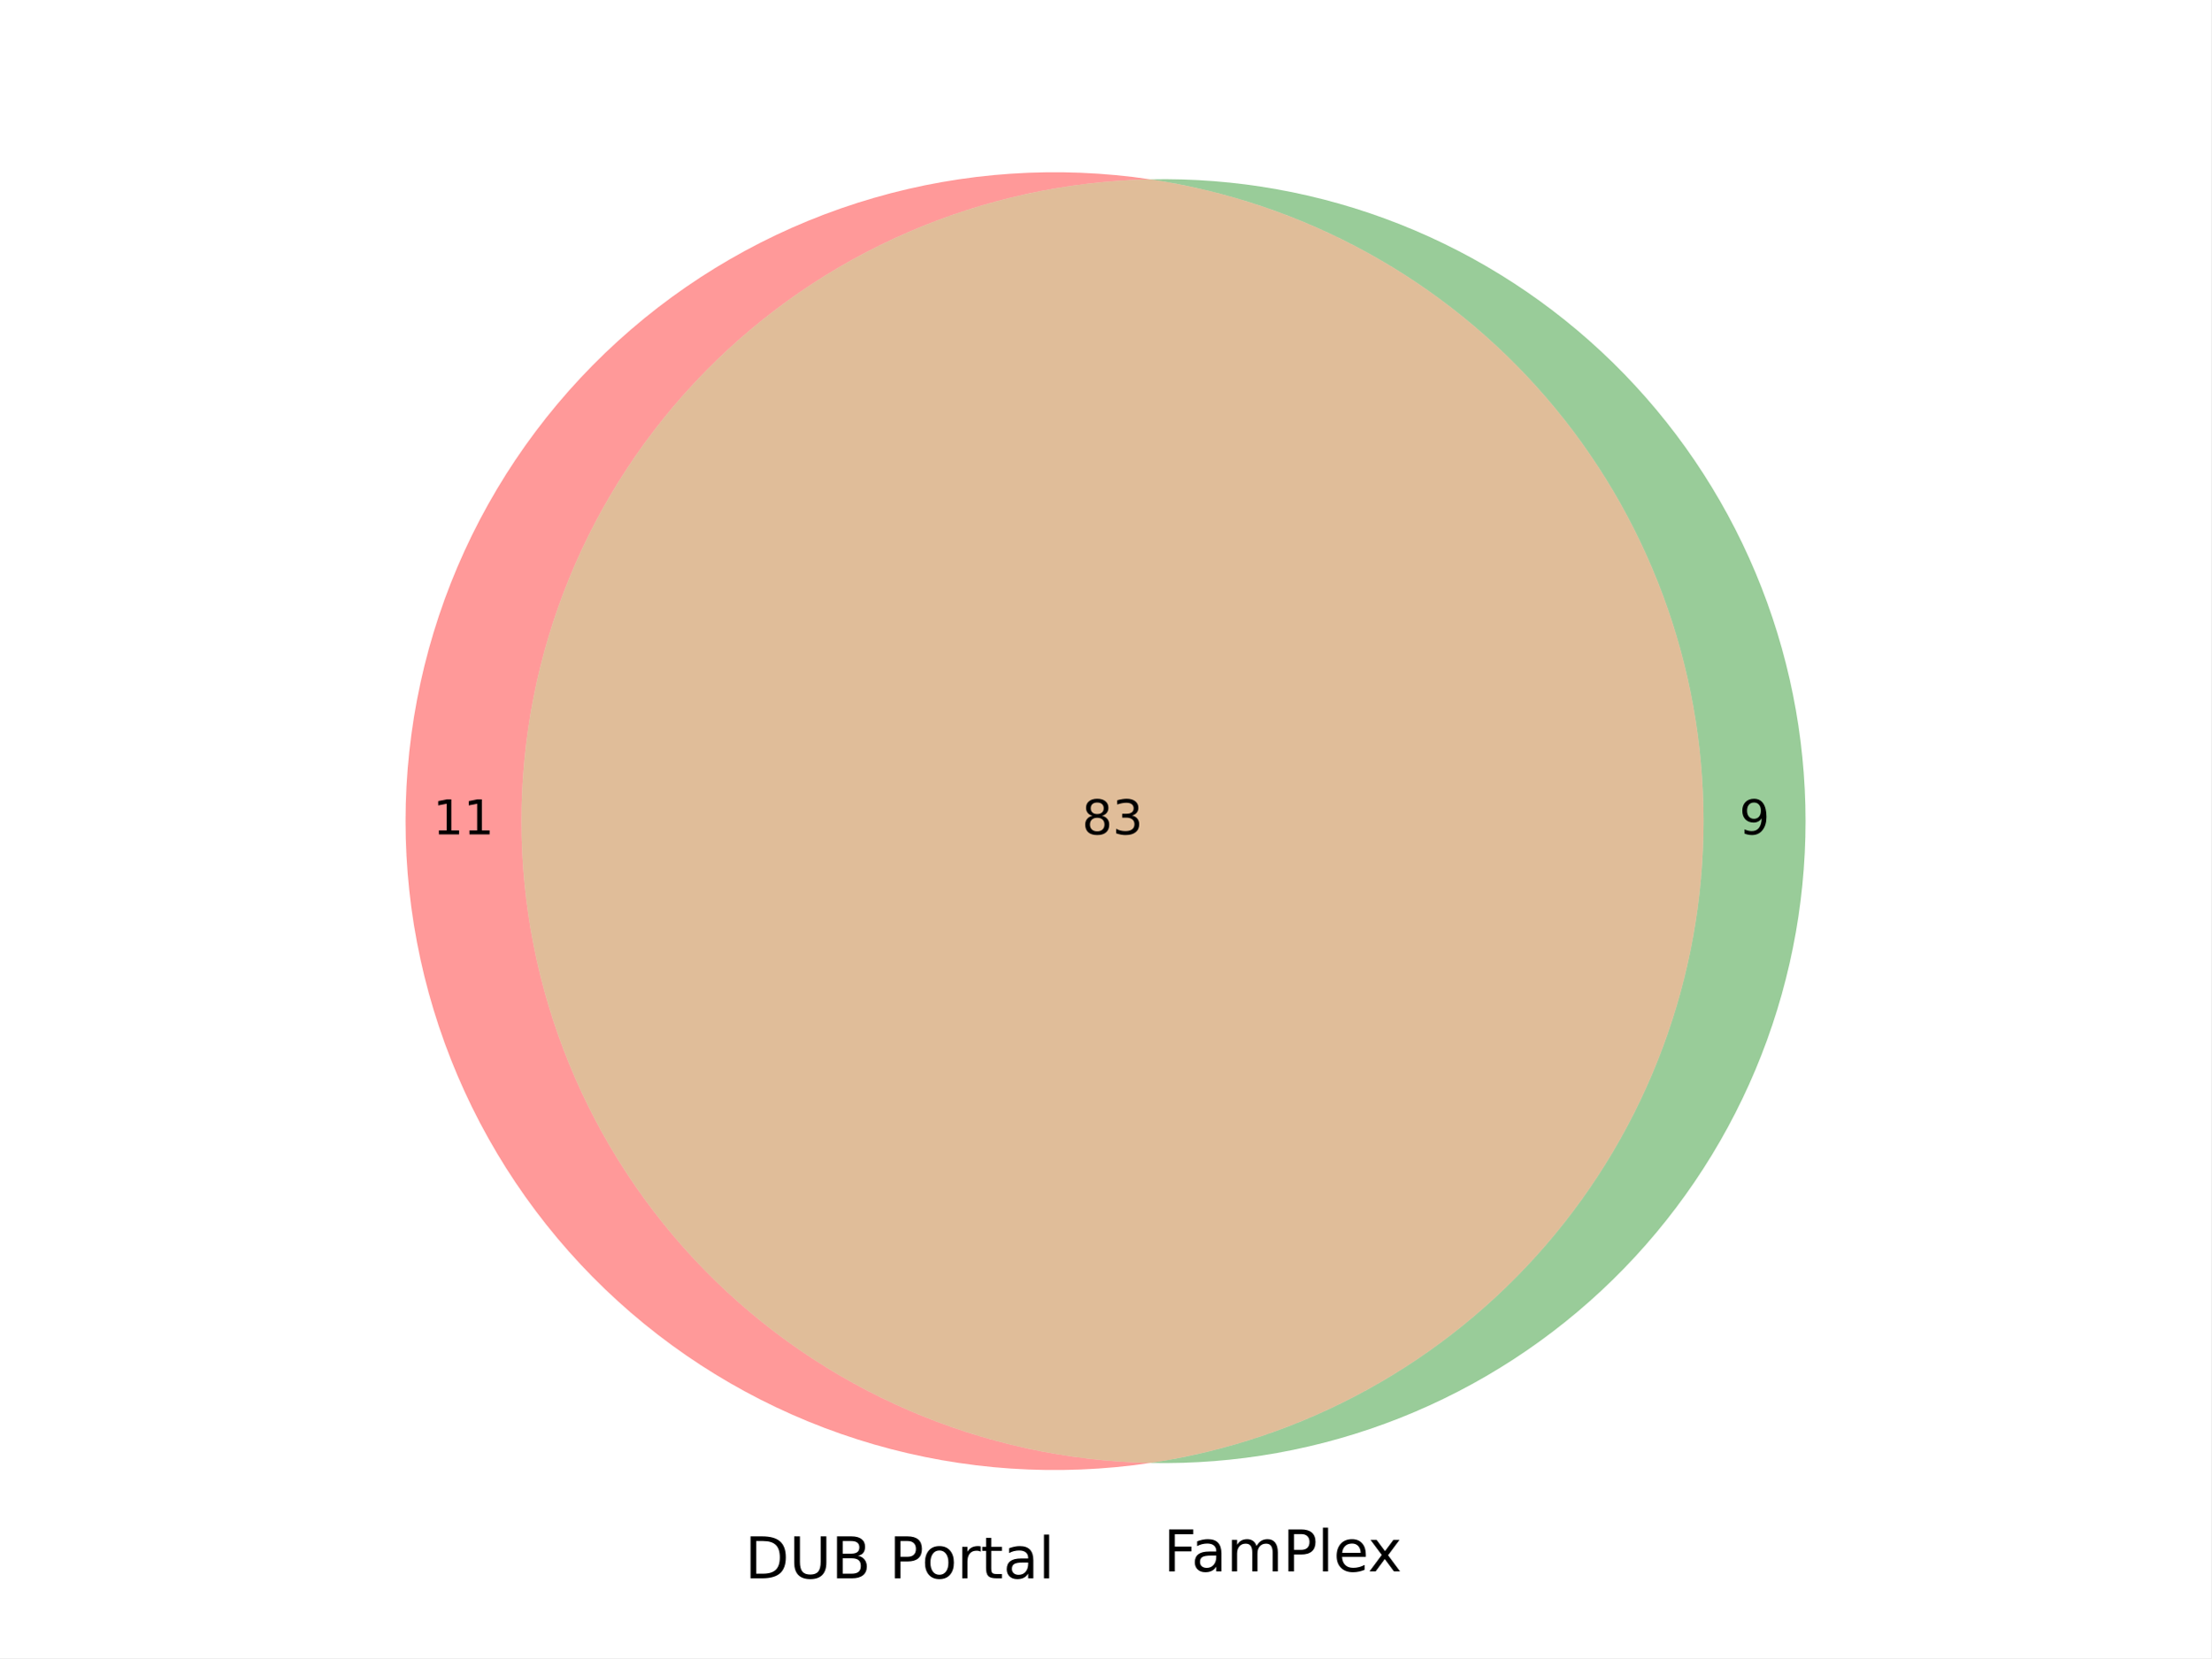
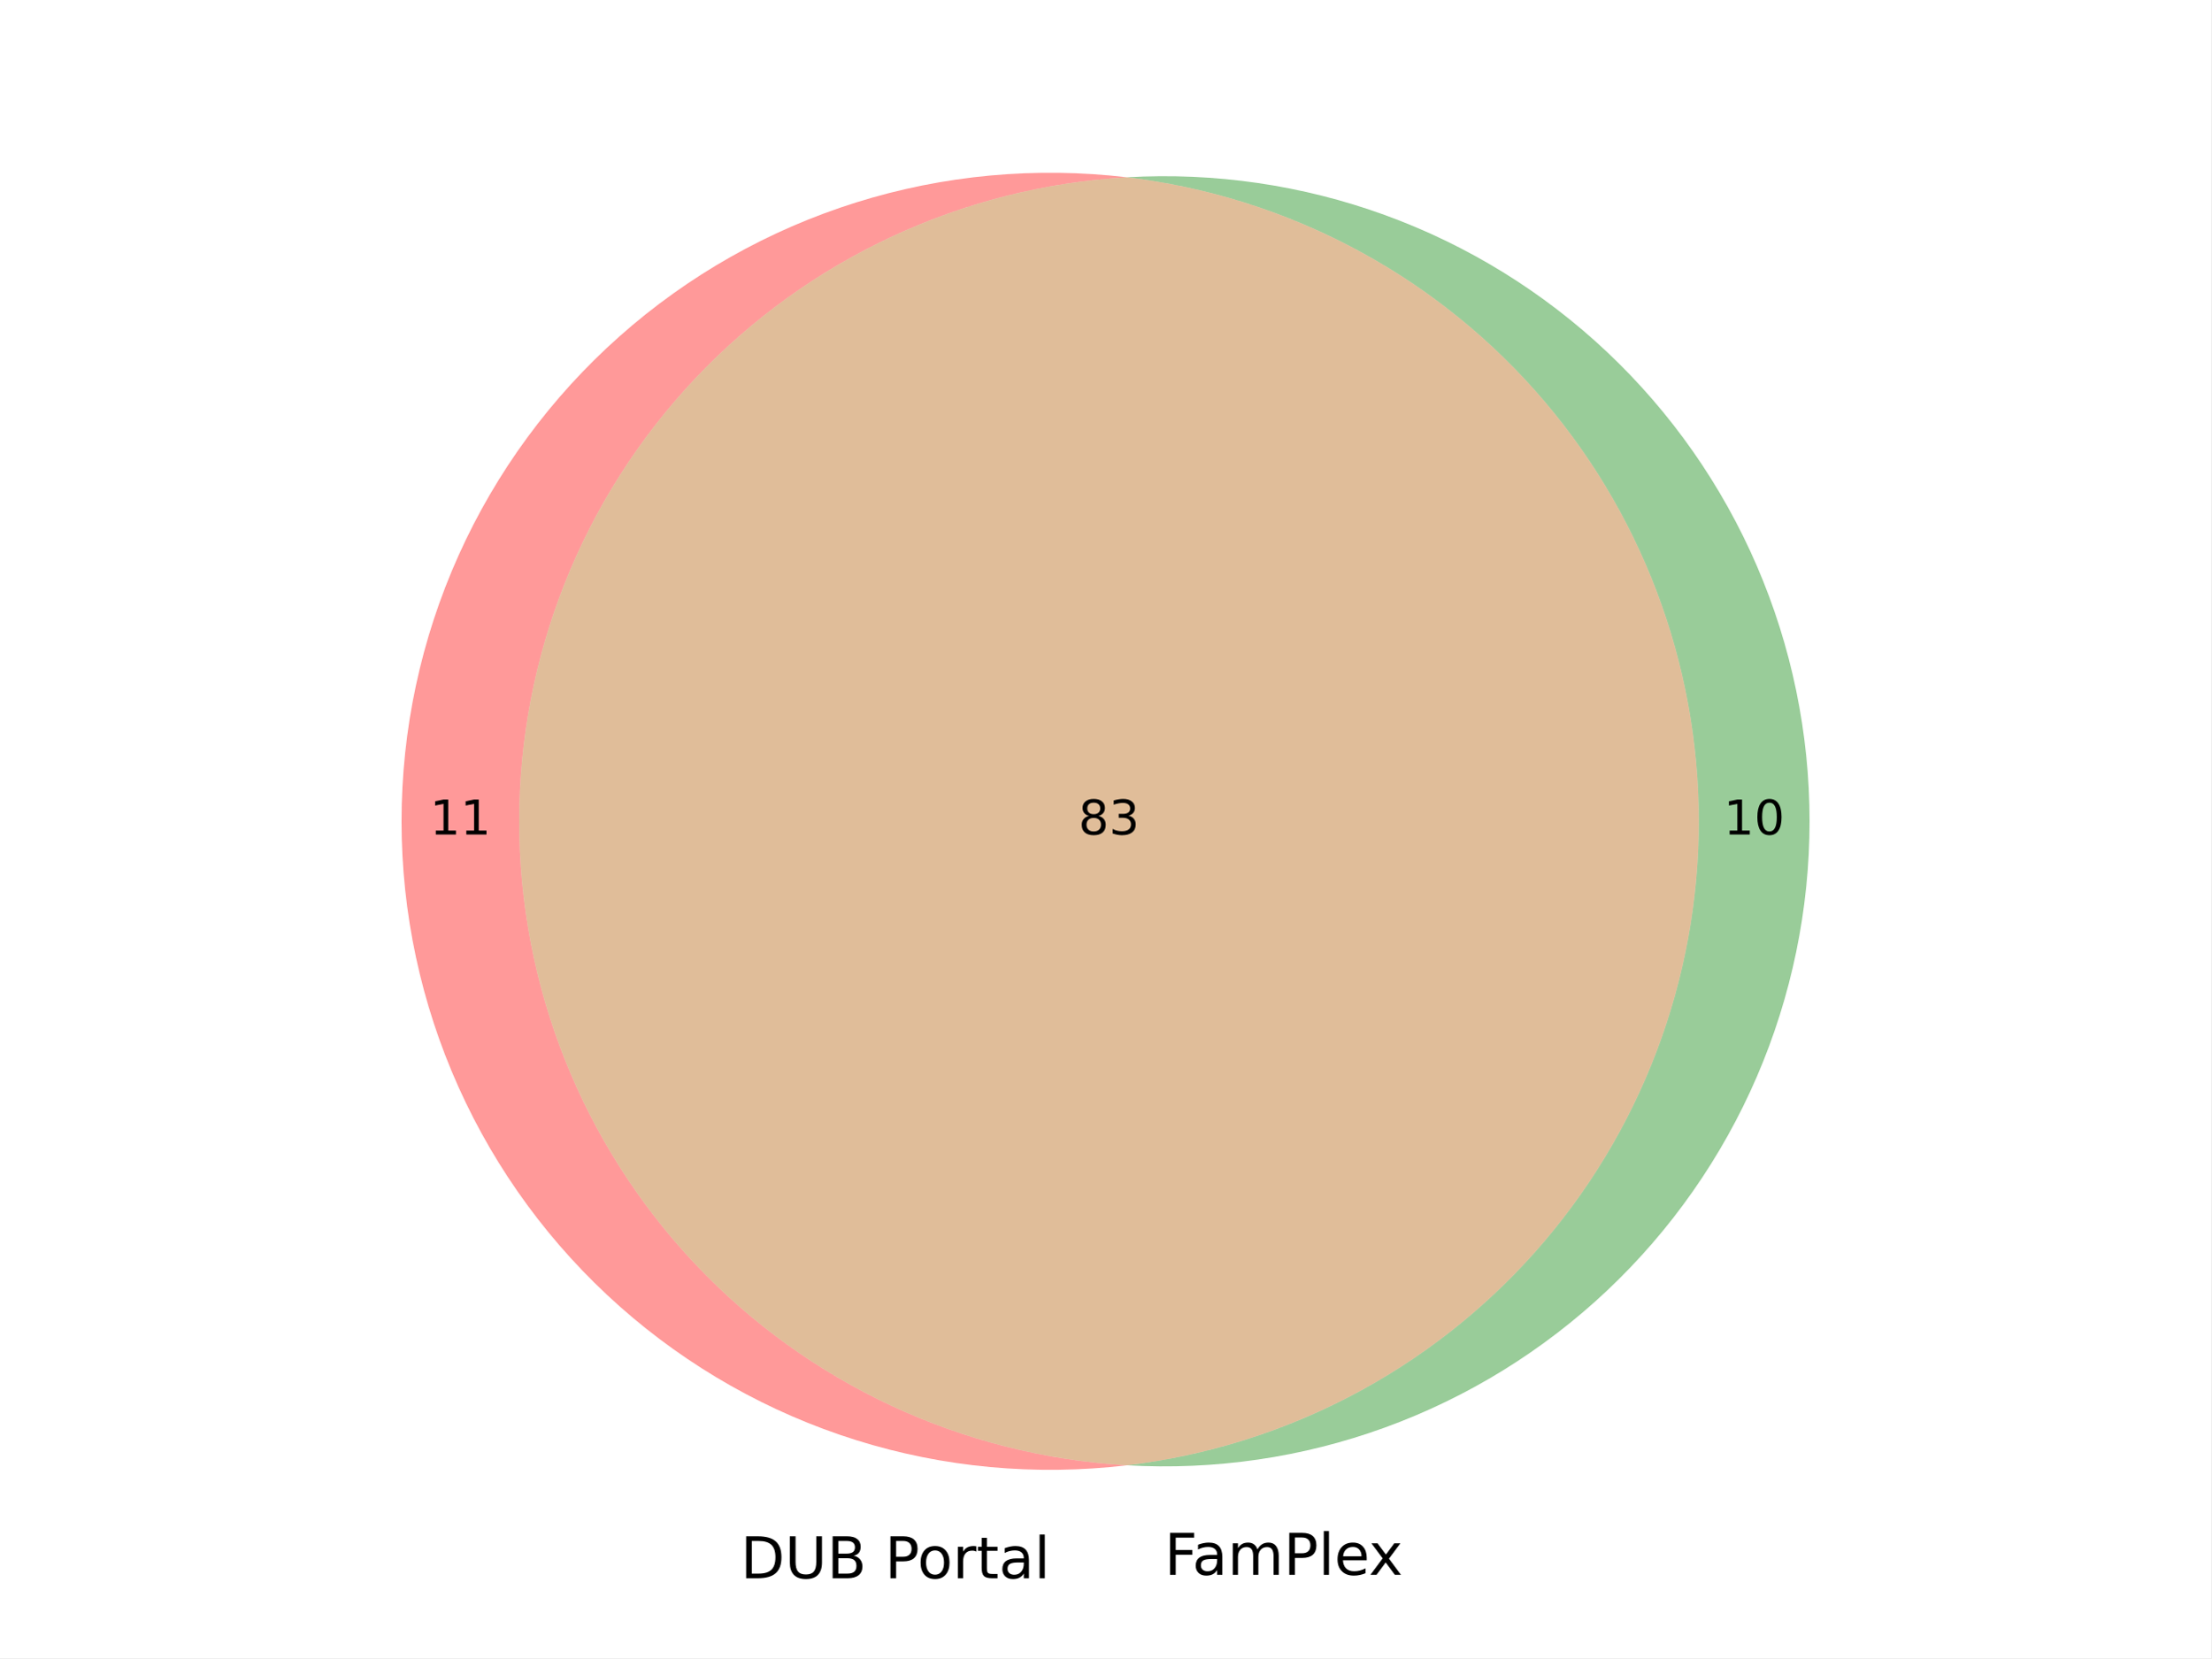
<svg xmlns="http://www.w3.org/2000/svg" xmlns:xlink="http://www.w3.org/1999/xlink" height="345.6pt" version="1.1" viewBox="0 0 460.8 345.6" width="460.8pt">
  <defs>
    <style type="text/css">*{stroke-linecap:butt;stroke-linejoin:round;}</style>
  </defs>
  <g id="figure_1">
    <g id="patch_1">
      <path d="M 0 345.6  L 460.8 345.6  L 460.8 0  L 0 0  z " style="fill:#ffffff;" />
    </g>
    <g id="axes_1">
      <g id="patch_2">
-         <path clip-path="url(#p51d1b68ed0)" d="M 239.695 304.93  C 204.709 304.203 171.367 289.779 146.881 264.779  C 122.394 239.779 108.667 206.144 108.667 171.15  C 108.667 136.156 122.394 102.521 146.881 77.521  C 171.367 52.521 204.709 38.097 239.695 37.37  C 220.462 34.506 200.835 35.823 182.157 41.23  C 163.478 46.638 146.184 56.011 131.456 68.708  C 116.728 81.405 104.91 97.13 96.81 114.808  C 88.709 132.486 84.516 151.705 84.516 171.15  C 84.516 190.595 88.709 209.814 96.81 227.492  C 104.91 245.17 116.728 260.895 131.456 273.592  C 146.184 286.289 163.478 295.662 182.157 301.07  C 200.835 306.477 220.462 307.794 239.695 304.93  " style="fill:#ff0000;opacity:0.4;" />
+         <path clip-path="url(#p9e9f5be91a)" d="M 234.844 305.413  C 200.606 303.419 168.396 288.399 144.86 263.453  C 121.325 238.507 108.203 205.478 108.203 171.182  C 108.203 136.886 121.325 103.856 144.86 78.91  C 168.396 53.964 200.606 38.945 234.844 36.951  C 215.878 34.692 196.646 36.479 178.42 42.193  C 160.194 47.907 143.385 57.419 129.102 70.102  C 114.82 82.784 103.386 98.351 95.557 115.773  C 87.728 133.196 83.68 152.081 83.68 171.182  C 83.68 190.282 87.728 209.168 95.557 226.59  C 103.386 244.012 114.82 259.579 129.102 272.262  C 143.385 284.944 160.194 294.457 178.42 300.171  C 196.646 305.885 215.878 307.671 234.844 305.413  " style="fill:#ff0000;opacity:0.4;" />
      </g>
      <g id="patch_3">
-         <path clip-path="url(#p51d1b68ed0)" d="M 239.695 37.37  C 271.753 42.145 301.05 58.287 322.213 82.835  C 343.376 107.383 355.026 138.739 355.026 171.15  C 355.026 203.561 343.376 234.917 322.213 259.465  C 301.05 284.013 271.753 300.155 239.695 304.93  C 257.497 305.3 275.195 302.113 291.749 295.556  C 308.303 288.999 323.384 279.204 336.104 266.745  C 348.825 254.286 358.932 239.412 365.831 222.998  C 372.73 206.583 376.284 188.956 376.284 171.15  C 376.284 153.344 372.73 135.717 365.831 119.302  C 358.932 102.888 348.825 88.014 336.104 75.555  C 323.384 63.096 308.303 53.301 291.749 46.744  C 275.195 40.187 257.497 37 239.695 37.37  " style="fill:#008000;opacity:0.4;" />
+         <path clip-path="url(#p9e9f5be91a)" d="M 234.844 36.951  C 267.687 40.862 297.978 56.693 319.939 81.425  C 341.9 106.156 354.039 138.107 354.039 171.182  C 354.039 204.256 341.9 236.207 319.939 260.939  C 297.978 285.67 267.687 301.502 234.844 305.413  C 253.128 306.478 271.439 303.795 288.65 297.531  C 305.86 291.267 321.611 281.552 334.933 268.983  C 348.255 256.414 358.869 241.255 366.124 224.438  C 373.378 207.621 377.12 189.497 377.12 171.182  C 377.12 152.866 373.378 134.743 366.124 117.926  C 358.869 101.108 348.255 85.949 334.933 73.38  C 321.611 60.812 305.86 51.096 288.65 44.832  C 271.439 38.568 253.128 35.886 234.844 36.951  " style="fill:#008000;opacity:0.4;" />
      </g>
      <g id="patch_4">
-         <path clip-path="url(#p51d1b68ed0)" d="M 239.695 304.93  C 271.753 300.155 301.05 284.013 322.213 259.465  C 343.376 234.917 355.026 203.561 355.026 171.15  C 355.026 138.739 343.376 107.383 322.213 82.835  C 301.05 58.287 271.753 42.145 239.695 37.37  C 204.709 38.097 171.367 52.521 146.881 77.521  C 122.394 102.521 108.667 136.156 108.667 171.15  C 108.667 206.144 122.394 239.779 146.881 264.779  C 171.367 289.779 204.709 304.203 239.695 304.93  " style="fill:#b25900;opacity:0.4;" />
+         <path clip-path="url(#p9e9f5be91a)" d="M 234.844 305.413  C 267.687 301.502 297.978 285.67 319.939 260.939  C 341.9 236.207 354.039 204.256 354.039 171.182  C 354.039 138.107 341.9 106.156 319.939 81.425  C 297.978 56.693 267.687 40.862 234.844 36.951  C 200.606 38.945 168.396 53.964 144.86 78.91  C 121.325 103.856 108.203 136.886 108.203 171.182  C 108.203 205.478 121.325 238.507 144.86 263.453  C 168.396 288.399 200.606 303.419 234.844 305.413  " style="fill:#b25900;opacity:0.4;" />
      </g>
      <g id="text_1">
-         <g transform="translate(90.2289 173.9094)scale(0.1 -0.1)">
+         <g transform="translate(89.57896 173.9411)scale(0.1 -0.1)">
          <defs>
            <path d="M 794 531  L 1825 531  L 1825 4091  L 703 3866  L 703 4441  L 1819 4666  L 2450 4666  L 2450 531  L 3481 531  L 3481 0  L 794 0  L 794 531  z " id="DejaVuSans-31" transform="scale(0.015625)" />
          </defs>
          <use xlink:href="#DejaVuSans-31" />
          <use x="63.623" xlink:href="#DejaVuSans-31" />
        </g>
      </g>
      <g id="text_2">
-         <g transform="translate(362.474 173.9094)scale(0.1 -0.1)">
+         <g transform="translate(359.217 173.9411)scale(0.1 -0.1)">
          <defs>
-             <path d="M 703 97  L 703 672  Q 941 559 1184 500  Q 1428 441 1663 441  Q 2288 441 2617 861  Q 2947 1281 2994 2138  Q 2813 1869 2534 1725  Q 2256 1581 1919 1581  Q 1219 1581 811 2004  Q 403 2428 403 3163  Q 403 3881 828 4315  Q 1253 4750 1959 4750  Q 2769 4750 3195 4129  Q 3622 3509 3622 2328  Q 3622 1225 3098 567  Q 2575 -91 1691 -91  Q 1453 -91 1209 -44  Q 966 3 703 97  z M 1959 2075  Q 2384 2075 2632 2365  Q 2881 2656 2881 3163  Q 2881 3666 2632 3958  Q 2384 4250 1959 4250  Q 1534 4250 1286 3958  Q 1038 3666 1038 3163  Q 1038 2656 1286 2365  Q 1534 2075 1959 2075  z " id="DejaVuSans-39" transform="scale(0.015625)" />
+             <path d="M 2034 4250  Q 1547 4250 1301 3770  Q 1056 3291 1056 2328  Q 1056 1369 1301 889  Q 1547 409 2034 409  Q 2525 409 2770 889  Q 3016 1369 3016 2328  Q 3016 3291 2770 3770  Q 2525 4250 2034 4250  z M 2034 4750  Q 2819 4750 3233 4129  Q 3647 3509 3647 2328  Q 3647 1150 3233 529  Q 2819 -91 2034 -91  Q 1250 -91 836 529  Q 422 1150 422 2328  Q 422 3509 836 4129  Q 1250 4750 2034 4750  z " id="DejaVuSans-30" transform="scale(0.015625)" />
          </defs>
-           <use xlink:href="#DejaVuSans-39" />
+           <use xlink:href="#DejaVuSans-31" />
+           <use x="63.623" xlink:href="#DejaVuSans-30" />
        </g>
      </g>
      <g id="text_3">
-         <g transform="translate(225.4841 173.9094)scale(0.1 -0.1)">
+         <g transform="translate(224.7585 173.9411)scale(0.1 -0.1)">
          <defs>
            <path d="M 2034 2216  Q 1584 2216 1326 1975  Q 1069 1734 1069 1313  Q 1069 891 1326 650  Q 1584 409 2034 409  Q 2484 409 2743 651  Q 3003 894 3003 1313  Q 3003 1734 2745 1975  Q 2488 2216 2034 2216  z M 1403 2484  Q 997 2584 770 2862  Q 544 3141 544 3541  Q 544 4100 942 4425  Q 1341 4750 2034 4750  Q 2731 4750 3128 4425  Q 3525 4100 3525 3541  Q 3525 3141 3298 2862  Q 3072 2584 2669 2484  Q 3125 2378 3379 2068  Q 3634 1759 3634 1313  Q 3634 634 3220 271  Q 2806 -91 2034 -91  Q 1263 -91 848 271  Q 434 634 434 1313  Q 434 1759 690 2068  Q 947 2378 1403 2484  z M 1172 3481  Q 1172 3119 1398 2916  Q 1625 2713 2034 2713  Q 2441 2713 2670 2916  Q 2900 3119 2900 3481  Q 2900 3844 2670 4047  Q 2441 4250 2034 4250  Q 1625 4250 1398 4047  Q 1172 3844 1172 3481  z " id="DejaVuSans-38" transform="scale(0.015625)" />
            <path d="M 2597 2516  Q 3050 2419 3304 2112  Q 3559 1806 3559 1356  Q 3559 666 3084 287  Q 2609 -91 1734 -91  Q 1441 -91 1130 -33  Q 819 25 488 141  L 488 750  Q 750 597 1062 519  Q 1375 441 1716 441  Q 2309 441 2620 675  Q 2931 909 2931 1356  Q 2931 1769 2642 2001  Q 2353 2234 1838 2234  L 1294 2234  L 1294 2753  L 1863 2753  Q 2328 2753 2575 2939  Q 2822 3125 2822 3475  Q 2822 3834 2567 4026  Q 2313 4219 1838 4219  Q 1578 4219 1281 4162  Q 984 4106 628 3988  L 628 4550  Q 988 4650 1302 4700  Q 1616 4750 1894 4750  Q 2613 4750 3031 4423  Q 3450 4097 3450 3541  Q 3450 3153 3228 2886  Q 3006 2619 2597 2516  z " id="DejaVuSans-33" transform="scale(0.015625)" />
          </defs>
          <use xlink:href="#DejaVuSans-38" />
          <use x="63.623" xlink:href="#DejaVuSans-33" />
        </g>
      </g>
      <g id="text_4">
-         <g transform="translate(155.2337 328.9765)scale(0.12 -0.12)">
+         <g transform="translate(154.3219 328.9612)scale(0.12 -0.12)">
          <defs>
            <path d="M 1259 4147  L 1259 519  L 2022 519  Q 2988 519 3436 956  Q 3884 1394 3884 2338  Q 3884 3275 3436 3711  Q 2988 4147 2022 4147  L 1259 4147  z M 628 4666  L 1925 4666  Q 3281 4666 3915 4102  Q 4550 3538 4550 2338  Q 4550 1131 3912 565  Q 3275 0 1925 0  L 628 0  L 628 4666  z " id="DejaVuSans-44" transform="scale(0.015625)" />
            <path d="M 556 4666  L 1191 4666  L 1191 1831  Q 1191 1081 1462 751  Q 1734 422 2344 422  Q 2950 422 3222 751  Q 3494 1081 3494 1831  L 3494 4666  L 4128 4666  L 4128 1753  Q 4128 841 3676 375  Q 3225 -91 2344 -91  Q 1459 -91 1007 375  Q 556 841 556 1753  L 556 4666  z " id="DejaVuSans-55" transform="scale(0.015625)" />
            <path d="M 1259 2228  L 1259 519  L 2272 519  Q 2781 519 3026 730  Q 3272 941 3272 1375  Q 3272 1813 3026 2020  Q 2781 2228 2272 2228  L 1259 2228  z M 1259 4147  L 1259 2741  L 2194 2741  Q 2656 2741 2882 2914  Q 3109 3088 3109 3444  Q 3109 3797 2882 3972  Q 2656 4147 2194 4147  L 1259 4147  z M 628 4666  L 2241 4666  Q 2963 4666 3353 4366  Q 3744 4066 3744 3513  Q 3744 3084 3544 2831  Q 3344 2578 2956 2516  Q 3422 2416 3680 2098  Q 3938 1781 3938 1306  Q 3938 681 3513 340  Q 3088 0 2303 0  L 628 0  L 628 4666  z " id="DejaVuSans-42" transform="scale(0.015625)" />
            <path id="DejaVuSans-20" transform="scale(0.015625)" />
            <path d="M 1259 4147  L 1259 2394  L 2053 2394  Q 2494 2394 2734 2622  Q 2975 2850 2975 3272  Q 2975 3691 2734 3919  Q 2494 4147 2053 4147  L 1259 4147  z M 628 4666  L 2053 4666  Q 2838 4666 3239 4311  Q 3641 3956 3641 3272  Q 3641 2581 3239 2228  Q 2838 1875 2053 1875  L 1259 1875  L 1259 0  L 628 0  L 628 4666  z " id="DejaVuSans-50" transform="scale(0.015625)" />
            <path d="M 1959 3097  Q 1497 3097 1228 2736  Q 959 2375 959 1747  Q 959 1119 1226 758  Q 1494 397 1959 397  Q 2419 397 2687 759  Q 2956 1122 2956 1747  Q 2956 2369 2687 2733  Q 2419 3097 1959 3097  z M 1959 3584  Q 2709 3584 3137 3096  Q 3566 2609 3566 1747  Q 3566 888 3137 398  Q 2709 -91 1959 -91  Q 1206 -91 779 398  Q 353 888 353 1747  Q 353 2609 779 3096  Q 1206 3584 1959 3584  z " id="DejaVuSans-6f" transform="scale(0.015625)" />
            <path d="M 2631 2963  Q 2534 3019 2420 3045  Q 2306 3072 2169 3072  Q 1681 3072 1420 2755  Q 1159 2438 1159 1844  L 1159 0  L 581 0  L 581 3500  L 1159 3500  L 1159 2956  Q 1341 3275 1631 3429  Q 1922 3584 2338 3584  Q 2397 3584 2469 3576  Q 2541 3569 2628 3553  L 2631 2963  z " id="DejaVuSans-72" transform="scale(0.015625)" />
            <path d="M 1172 4494  L 1172 3500  L 2356 3500  L 2356 3053  L 1172 3053  L 1172 1153  Q 1172 725 1289 603  Q 1406 481 1766 481  L 2356 481  L 2356 0  L 1766 0  Q 1100 0 847 248  Q 594 497 594 1153  L 594 3053  L 172 3053  L 172 3500  L 594 3500  L 594 4494  L 1172 4494  z " id="DejaVuSans-74" transform="scale(0.015625)" />
            <path d="M 2194 1759  Q 1497 1759 1228 1600  Q 959 1441 959 1056  Q 959 750 1161 570  Q 1363 391 1709 391  Q 2188 391 2477 730  Q 2766 1069 2766 1631  L 2766 1759  L 2194 1759  z M 3341 1997  L 3341 0  L 2766 0  L 2766 531  Q 2569 213 2275 61  Q 1981 -91 1556 -91  Q 1019 -91 701 211  Q 384 513 384 1019  Q 384 1609 779 1909  Q 1175 2209 1959 2209  L 2766 2209  L 2766 2266  Q 2766 2663 2505 2880  Q 2244 3097 1772 3097  Q 1472 3097 1187 3025  Q 903 2953 641 2809  L 641 3341  Q 956 3463 1253 3523  Q 1550 3584 1831 3584  Q 2591 3584 2966 3190  Q 3341 2797 3341 1997  z " id="DejaVuSans-61" transform="scale(0.015625)" />
            <path d="M 603 4863  L 1178 4863  L 1178 0  L 603 0  L 603 4863  z " id="DejaVuSans-6c" transform="scale(0.015625)" />
          </defs>
          <use xlink:href="#DejaVuSans-44" />
          <use x="77.002" xlink:href="#DejaVuSans-55" />
          <use x="150.195" xlink:href="#DejaVuSans-42" />
          <use x="218.799" xlink:href="#DejaVuSans-20" />
          <use x="250.586" xlink:href="#DejaVuSans-50" />
          <use x="307.264" xlink:href="#DejaVuSans-6f" />
          <use x="368.445" xlink:href="#DejaVuSans-72" />
          <use x="409.559" xlink:href="#DejaVuSans-74" />
          <use x="448.768" xlink:href="#DejaVuSans-61" />
          <use x="510.047" xlink:href="#DejaVuSans-6c" />
        </g>
      </g>
      <g id="text_5">
-         <g transform="translate(242.4754 327.5299)scale(0.12 -0.12)">
+         <g transform="translate(242.6616 328.2403)scale(0.12 -0.12)">
          <defs>
            <path d="M 628 4666  L 3309 4666  L 3309 4134  L 1259 4134  L 1259 2759  L 3109 2759  L 3109 2228  L 1259 2228  L 1259 0  L 628 0  L 628 4666  z " id="DejaVuSans-46" transform="scale(0.015625)" />
            <path d="M 3328 2828  Q 3544 3216 3844 3400  Q 4144 3584 4550 3584  Q 5097 3584 5394 3201  Q 5691 2819 5691 2113  L 5691 0  L 5113 0  L 5113 2094  Q 5113 2597 4934 2840  Q 4756 3084 4391 3084  Q 3944 3084 3684 2787  Q 3425 2491 3425 1978  L 3425 0  L 2847 0  L 2847 2094  Q 2847 2600 2669 2842  Q 2491 3084 2119 3084  Q 1678 3084 1418 2786  Q 1159 2488 1159 1978  L 1159 0  L 581 0  L 581 3500  L 1159 3500  L 1159 2956  Q 1356 3278 1631 3431  Q 1906 3584 2284 3584  Q 2666 3584 2933 3390  Q 3200 3197 3328 2828  z " id="DejaVuSans-6d" transform="scale(0.015625)" />
            <path d="M 3597 1894  L 3597 1613  L 953 1613  Q 991 1019 1311 708  Q 1631 397 2203 397  Q 2534 397 2845 478  Q 3156 559 3463 722  L 3463 178  Q 3153 47 2828 -22  Q 2503 -91 2169 -91  Q 1331 -91 842 396  Q 353 884 353 1716  Q 353 2575 817 3079  Q 1281 3584 2069 3584  Q 2775 3584 3186 3129  Q 3597 2675 3597 1894  z M 3022 2063  Q 3016 2534 2758 2815  Q 2500 3097 2075 3097  Q 1594 3097 1305 2825  Q 1016 2553 972 2059  L 3022 2063  z " id="DejaVuSans-65" transform="scale(0.015625)" />
            <path d="M 3513 3500  L 2247 1797  L 3578 0  L 2900 0  L 1881 1375  L 863 0  L 184 0  L 1544 1831  L 300 3500  L 978 3500  L 1906 2253  L 2834 3500  L 3513 3500  z " id="DejaVuSans-78" transform="scale(0.015625)" />
          </defs>
          <use xlink:href="#DejaVuSans-46" />
          <use x="48.395" xlink:href="#DejaVuSans-61" />
          <use x="109.674" xlink:href="#DejaVuSans-6d" />
          <use x="207.086" xlink:href="#DejaVuSans-50" />
          <use x="267.389" xlink:href="#DejaVuSans-6c" />
          <use x="295.172" xlink:href="#DejaVuSans-65" />
          <use x="354.945" xlink:href="#DejaVuSans-78" />
        </g>
      </g>
    </g>
  </g>
  <defs>
-     <clipPath id="p51d1b68ed0">
-       <rect height="320.7" width="341.958" x="59.421" y="10.8" />
+     <clipPath id="p9e9f5be91a">
+       <rect height="320.763" width="343.845" x="58.478" y="10.8" />
    </clipPath>
  </defs>
</svg>
